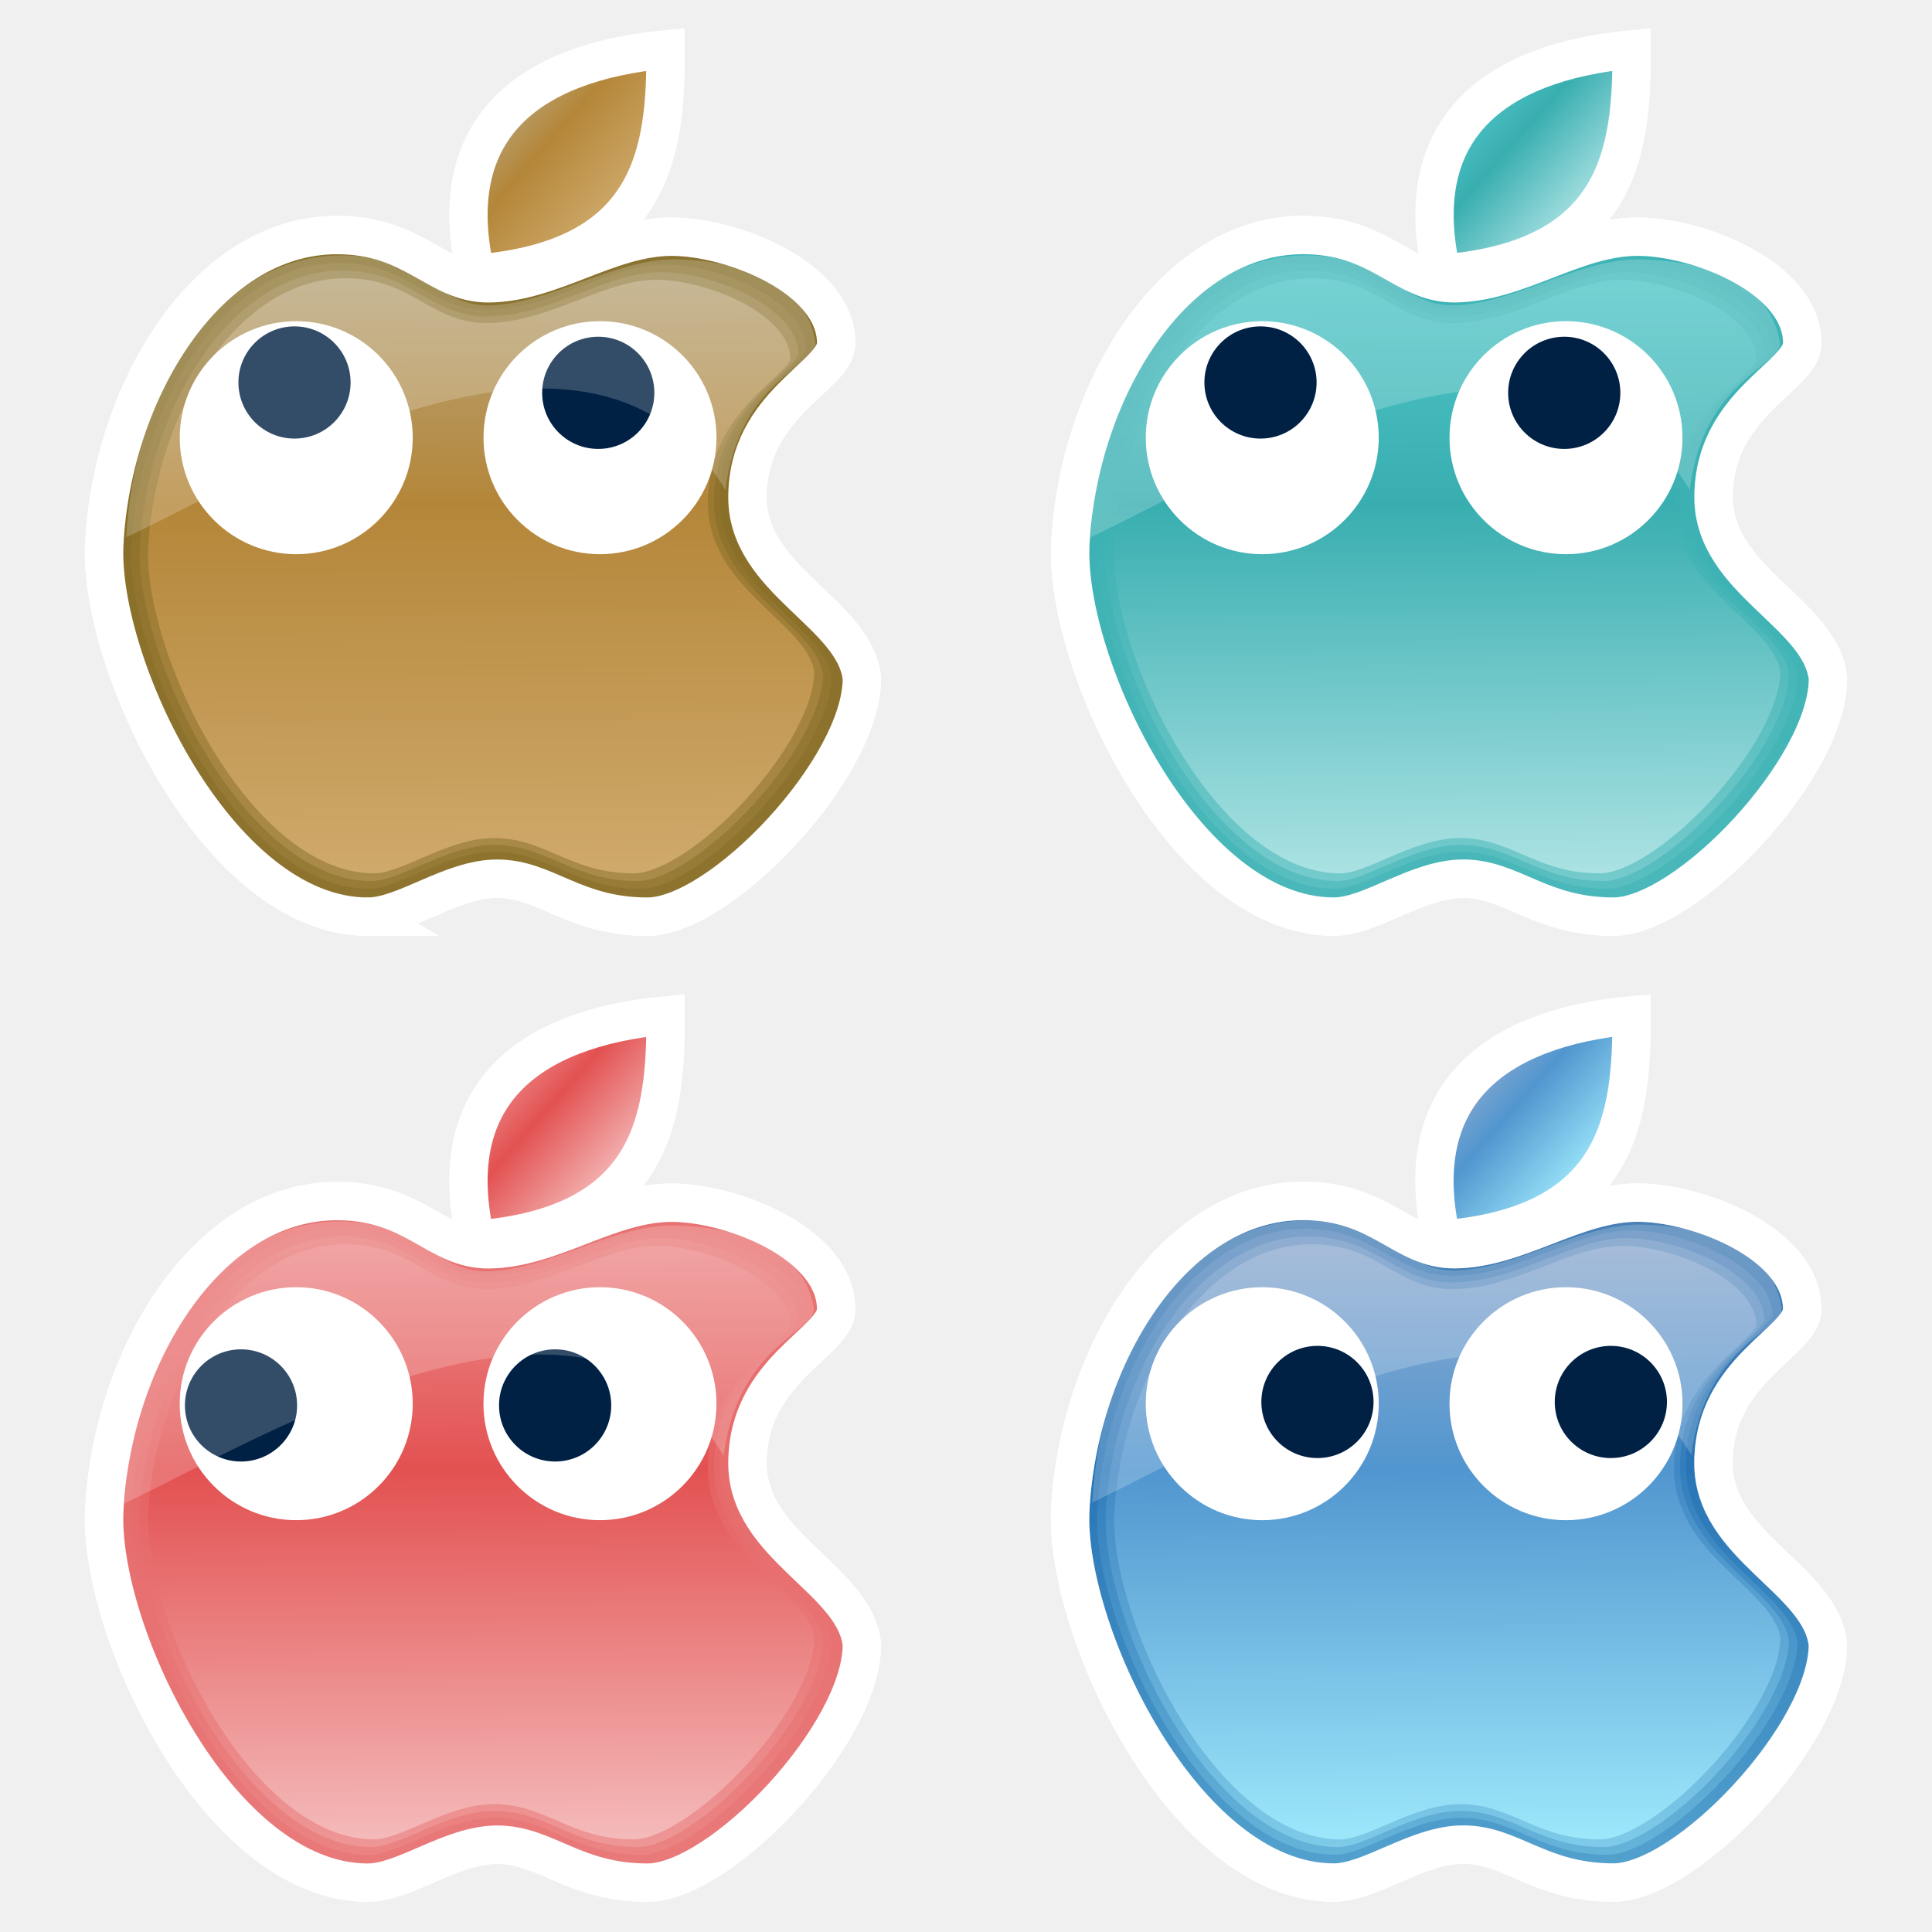
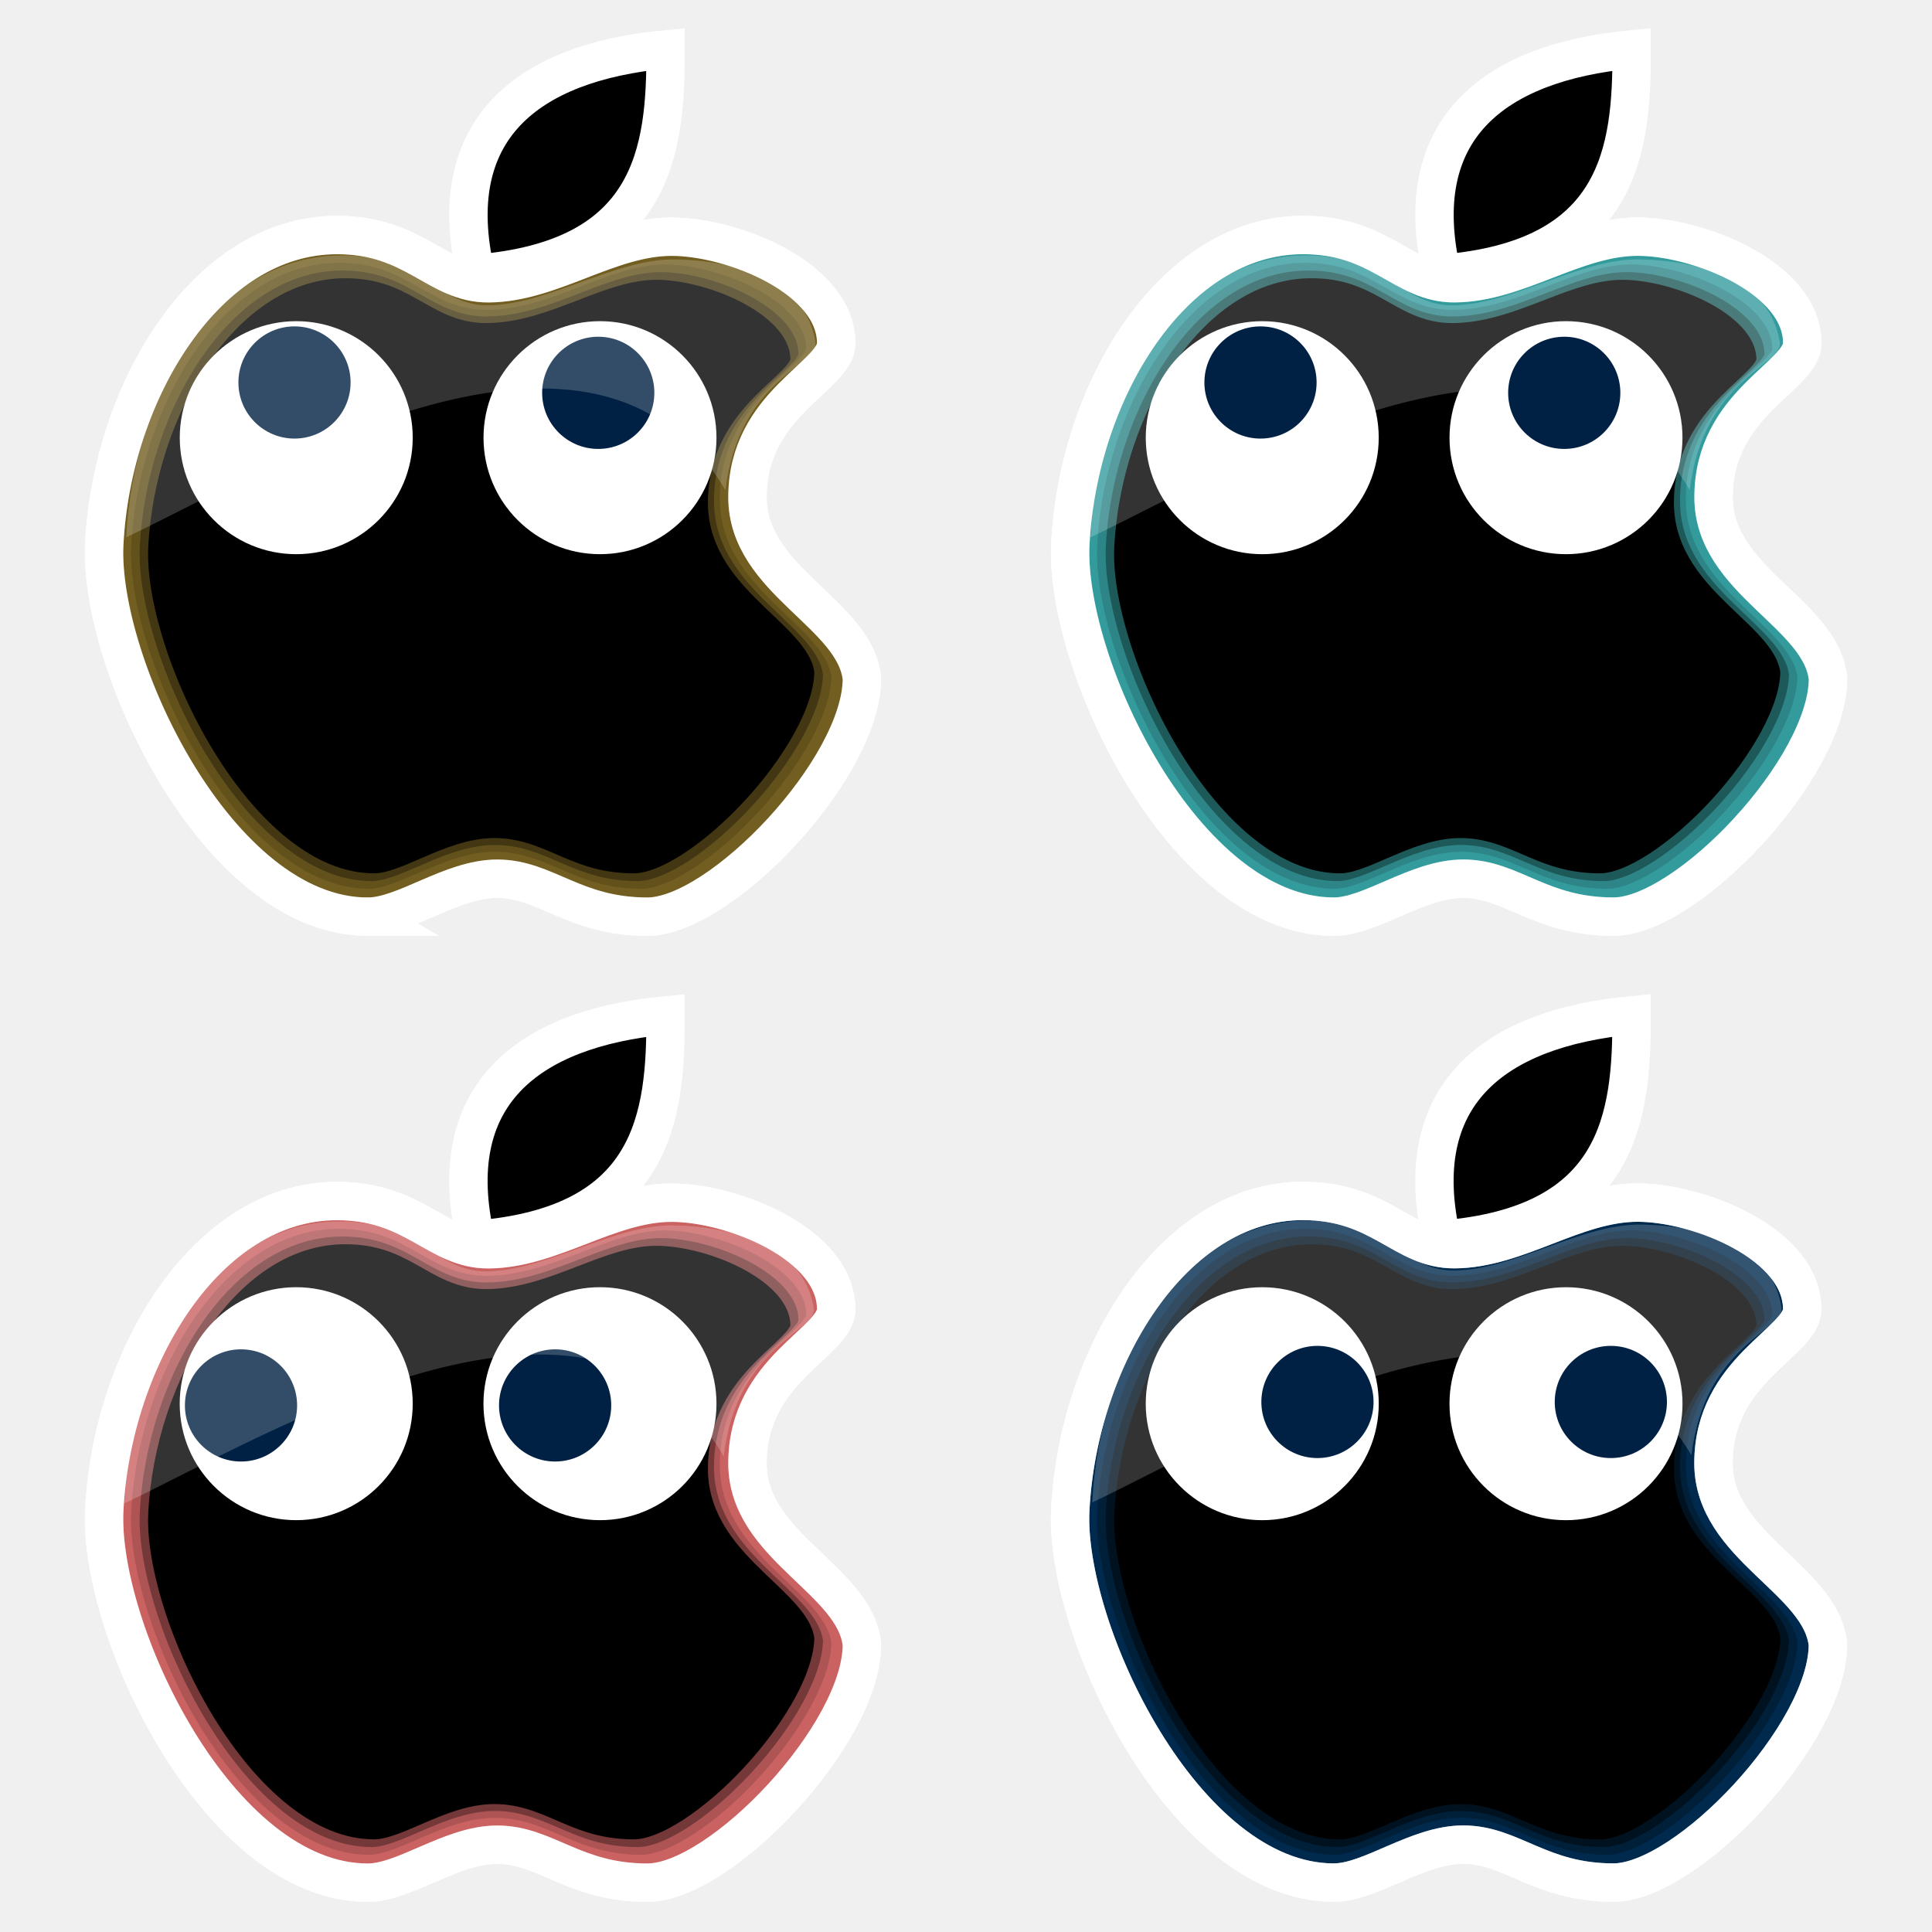
<svg xmlns="http://www.w3.org/2000/svg" xmlns:xlink="http://www.w3.org/1999/xlink" height="64" width="64" version="1.1">
  <defs>
    <linearGradient id="linearGradient4300">
-       <stop stop-color="#b8a57a" offset="0" />
-       <stop stop-color="#b48639" offset="0.357" />
-       <stop stop-color="#d2ad70" offset="1" />
+       <stop stop-colorF="#b8a57a" offset="0" />
+       <stop stop-colorF="#b48639" offset="0.357" />
+       <stop stop-colorF="#d2ad70" offset="1" />
    </linearGradient>
    <linearGradient id="linearGradient4210">
-       <stop stop-color="#ed8c8c" offset="0" />
-       <stop stop-color="#e35151" offset="0.357" />
-       <stop stop-color="#f6c4c4" offset="1" />
+       <stop stop-colorF="#ed8c8c" offset="0" />
+       <stop stop-colorF="#e35151" offset="0.357" />
+       <stop stop-colorF="#f6c4c4" offset="1" />
    </linearGradient>
    <linearGradient id="linearGradient4091">
-       <stop stop-color="#52c6c8" offset="0" />
-       <stop stop-color="#38aeb0" offset="0.357" />
-       <stop stop-color="#b6e7e8" offset="1" />
+       <stop stop-colorF="#52c6c8" offset="0" />
+       <stop stop-colorF="#38aeb0" offset="0.357" />
+       <stop stop-colorF="#b6e7e8" offset="1" />
    </linearGradient>
    <linearGradient id="linearGradient3884">
-       <stop stop-color="#8fabd0" offset="0" />
-       <stop stop-color="#5196cf" offset="0.357" />
-       <stop stop-color="#a4efff" offset="1" />
+       <stop stop-colorF="#8fabd0" offset="0" />
+       <stop stop-colorF="#5196cf" offset="0.357" />
+       <stop stop-colorF="#a4efff" offset="1" />
    </linearGradient>
    <linearGradient id="linearGradient4104" y2="-67.878" xlink:href="#linearGradient4091" gradientUnits="userSpaceOnUse" x2="704.26" gradientTransform="translate(-565.7054,242.6335)" y1="-100.7" x1="704.05" />
    <linearGradient id="linearGradient4106" y2="-103.58" xlink:href="#linearGradient4091" gradientUnits="userSpaceOnUse" x2="711.57" gradientTransform="translate(-565.7054,242.6335)" y1="-109.34" x1="705.05" />
    <linearGradient id="linearGradient4108" y2="-67.878" xlink:href="#linearGradient3884" gradientUnits="userSpaceOnUse" x2="704.26" gradientTransform="translate(-627.2593,243.3966)" y1="-100.7" x1="704.05" />
    <linearGradient id="linearGradient4110" y2="-103.58" xlink:href="#linearGradient3884" gradientUnits="userSpaceOnUse" x2="711.57" gradientTransform="translate(-627.2593,243.3966)" y1="-109.34" x1="705.05" />
    <linearGradient id="linearGradient4112" y2="-67.878" xlink:href="#linearGradient4210" gradientUnits="userSpaceOnUse" x2="704.26" gradientTransform="translate(-602.4311,282.2018)" y1="-100.7" x1="704.05" />
    <linearGradient id="linearGradient4114" y2="-103.58" xlink:href="#linearGradient4210" gradientUnits="userSpaceOnUse" x2="711.57" gradientTransform="translate(-602.4311,282.2018)" y1="-109.34" x1="705.05" />
    <linearGradient id="linearGradient4116" y2="-67.878" xlink:href="#linearGradient4300" gradientUnits="userSpaceOnUse" x2="704.26" gradientTransform="translate(-672.0282,282.2018)" y1="-100.7" x1="704.05" />
    <linearGradient id="linearGradient4118" y2="-103.58" xlink:href="#linearGradient4300" gradientUnits="userSpaceOnUse" x2="711.57" gradientTransform="translate(-672.0282,282.2018)" y1="-109.34" x1="705.05" />
  </defs>
  <g transform="translate(2.811501,0)">
    <g transform="matrix(0.6357433,0,0,0.6357433,-43.03087,-80.9917)">
      <path stroke-linejoin="miter" d="m132.77,175.16c-7.84,0-14.049-13.237-13.734-19.423,0.405-7.942,5.332-16.095,12.121-16.095,4.083,0,5.218,2.533,7.907,2.514,3.279-0.022,6.253-2.428,9.532-2.428,3.181,0,8.577,2.148,8.577,5.553,0,1.73-4.623,3.14-4.623,8.026,0,4.352,5.61,6.047,5.963,9.441,0,4.674-7.352,12.411-11.176,12.411-3.825,0-5.301-1.978-7.824-1.978-2.4,0-4.822,1.978-6.745,1.978z" stroke="#FFF" stroke-linecap="butt" stroke-width="2" fill="url(#linearGradient4104)" />
      <g stroke-linejoin="miter" transform="translate(-320.6264,171.8187)" stroke="#3cb2b4" stroke-linecap="butt" stroke-width="2" fill="none">
        <path opacity="0.5" d="m453.59,2.488c-7.466,0-13.379-12.602-13.078-18.491,0.386-7.561,5.078-15.323,11.543-15.323,3.888,0,4.968,2.411,7.53,2.394,3.122-0.021,5.955-2.312,9.077-2.312,3.029,0,8.168,2.045,8.168,5.287,0,1.647-4.402,2.989-4.402,7.641,0,4.143,5.342,5.757,5.679,8.988,0,4.449-7.001,11.816-10.643,11.816-3.642,0-5.048-1.883-7.45-1.883-2.285,0-4.592,1.883-6.423,1.883z" />
        <path opacity="0.5" d="m453.45,2.89c-7.643,0-13.695-12.902-13.388-18.931,0.395-7.741,5.198-15.688,11.816-15.688,3.98,0,5.086,2.469,7.708,2.451,3.196-0.021,6.096-2.367,9.292-2.367,3.101,0,8.361,2.093,8.361,5.413,0,1.686-4.506,3.061-4.506,7.823,0,4.242,5.469,5.894,5.813,9.202,0,4.555-7.167,12.097-10.895,12.097s-5.168-1.928-7.627-1.928c-2.339,0-4.7,1.928-6.575,1.928z" />
        <path opacity="0.5" d="m453.72,2.085c-7.29,0-13.062-12.302-12.769-18.051,0.377-7.381,4.957-14.958,11.27-14.958,3.796,0,4.851,2.354,7.352,2.337,3.048-0.021,5.814-2.256,8.863-2.256,2.958,0,7.974,1.996,7.974,5.161,0,1.607-4.298,2.918-4.298,7.459,0,4.045,5.216,5.62,5.544,8.774,0,4.343-6.835,11.534-10.391,11.534s-4.929-1.839-7.274-1.839c-2.231,0-4.483,1.839-6.271,1.839z" />
      </g>
      <path stroke-linejoin="miter" d="m132.77,175.16c-7.84,0-14.049-13.237-13.734-19.423,0.405-7.942,5.332-16.095,12.121-16.095,4.083,0,5.218,2.533,7.907,2.514,3.279-0.022,6.253-2.428,9.532-2.428,3.181,0,8.577,2.148,8.577,5.553,0,1.73-4.623,3.14-4.623,8.026,0,4.352,5.61,6.047,5.963,9.441,0,4.674-7.352,12.411-11.176,12.411-3.825,0-5.301-1.978-7.824-1.978-2.4,0-4.822,1.978-6.745,1.978z" stroke="#FFF" stroke-linecap="butt" stroke-width="2" fill="none" />
      <path stroke-linejoin="miter" d="m138.39,141.66c9.266-0.741,9.917-6.363,9.892-11.691-7.231,0.682-11.632,4.191-9.892,11.691z" stroke="#FFF" stroke-linecap="butt" stroke-width="2" fill="url(#linearGradient4106)" />
      <path d="m120.09,155.39c0.389-7.624,4.737-14.688,11.255-14.688,3.92,0,5.009,2.622,7.591,2.605,3.148-0.021,6.64-2.454,9.787-2.394,3.104,0.059,6.776,1.06,7.28,4.314,0.188,1.215-3.991,1.893-4.692,7.705-6.812-11.495-23.447-1.235-31.22,2.459z" fill-opacity="0.203" fill="#FFF" />
      <g transform="matrix(0,-1,1,0,247.4079,1072.591)" fill-rule="nonzero">
        <path d="m701.35-89.237c0,2.384-1.933,4.316-4.317,4.316s-4.317-1.933-4.317-4.316c0-2.384,1.933-4.316,4.317-4.316s4.317,1.933,4.317,4.316z" transform="matrix(1.40625,0,0,1.40625,-57.81485,7.116045)" fill="#FFF" />
        <path d="m749.82-92.52c0,1.614-1.308,2.923-2.923,2.923-1.614,0-2.923-1.308-2.923-2.923,0-1.614,1.308-2.923,2.923-2.923,1.614,0,2.923,1.308,2.923,2.923z" transform="translate(178.3671,-25.94421)" fill="#002144" />
      </g>
      <g transform="matrix(0,-1,1,0,263.2352,1088.418)" fill-rule="nonzero">
        <path d="m701.35-89.237c0,2.384-1.933,4.316-4.317,4.316s-4.317-1.933-4.317-4.316c0-2.384,1.933-4.316,4.317-4.316s4.317,1.933,4.317,4.316z" transform="matrix(1.40625,0,0,1.40625,-41.98751,7.116045)" fill="#FFF" />
        <path d="m749.82-92.52c0,1.614-1.308,2.923-2.923,2.923-1.614,0-2.923-1.308-2.923-2.923,0-1.614,1.308-2.923,2.923-2.923,1.614,0,2.923,1.308,2.923,2.923z" transform="translate(193.6549,-25.94421)" fill="#002144" />
      </g>
    </g>
    <g transform="matrix(0.6357433,0,0,0.6357433,-3.898392,-49.47681)">
      <path stroke-linejoin="miter" d="m71.212,175.92c-7.84,0-14.049-13.237-13.734-19.423,0.405-7.942,5.332-16.095,12.121-16.095,4.083,0,5.218,2.533,7.907,2.514,3.279-0.022,6.253-2.428,9.532-2.428,3.181,0,8.577,2.148,8.577,5.553,0,1.73-4.623,3.14-4.623,8.026,0,4.352,5.61,6.047,5.963,9.441,0,4.674-7.352,12.411-11.176,12.411-3.825,0-5.301-1.978-7.824-1.978-2.4,0-4.822,1.978-6.745,1.978z" stroke="#FFF" stroke-linecap="butt" stroke-width="2" fill="url(#linearGradient4108)" />
      <path opacity="0.5" stroke-linejoin="miter" d="m71.408,175.07c-7.466,0-13.379-12.602-13.078-18.491,0.386-7.561,5.078-15.323,11.543-15.323,3.888,0,4.968,2.411,7.53,2.394,3.122-0.021,5.955-2.312,9.077-2.312,3.029,0,8.168,2.045,8.168,5.287,0,1.647-4.402,2.989-4.402,7.641,0,4.143,5.342,5.757,5.679,8.988,0,4.449-7.001,11.816-10.643,11.816-3.642,0-5.048-1.883-7.45-1.883-2.285,0-4.592,1.883-6.423,1.883z" stroke-opacity="0.407" stroke="#00559f" stroke-linecap="butt" stroke-width="2" fill="none" />
      <path opacity="0.5" stroke-linejoin="miter" d="m71.273,175.47c-7.643,0-13.695-12.902-13.388-18.931,0.395-7.741,5.198-15.688,11.816-15.688,3.98,0,5.086,2.469,7.708,2.451,3.196-0.021,6.096-2.367,9.292-2.367,3.101,0,8.361,2.093,8.361,5.413,0,1.686-4.506,3.061-4.506,7.823,0,4.242,5.469,5.894,5.813,9.202,0,4.555-7.167,12.097-10.895,12.097s-5.168-1.928-7.627-1.928c-2.339,0-4.7,1.928-6.575,1.928z" stroke-opacity="0.407" stroke="#00559f" stroke-linecap="butt" stroke-width="2" fill="none" />
      <path opacity="0.5" stroke-linejoin="miter" d="m71.544,174.67c-7.29,0-13.062-12.302-12.769-18.051,0.377-7.381,4.957-14.958,11.27-14.958,3.796,0,4.851,2.354,7.352,2.337,3.048-0.021,5.814-2.256,8.863-2.256,2.958,0,7.974,1.996,7.974,5.161,0,1.607-4.298,2.918-4.298,7.459,0,4.045,5.216,5.62,5.544,8.774,0,4.343-6.835,11.534-10.391,11.534s-4.929-1.839-7.274-1.839c-2.231,0-4.483,1.839-6.271,1.839z" stroke-opacity="0.407" stroke="#00559f" stroke-linecap="butt" stroke-width="2" fill="none" />
      <path stroke-linejoin="miter" d="m71.212,175.92c-7.84,0-14.049-13.237-13.734-19.423,0.405-7.942,5.332-16.095,12.121-16.095,4.083,0,5.218,2.533,7.907,2.514,3.279-0.022,6.253-2.428,9.532-2.428,3.181,0,8.577,2.148,8.577,5.553,0,1.73-4.623,3.14-4.623,8.026,0,4.352,5.61,6.047,5.963,9.441,0,4.674-7.352,12.411-11.176,12.411-3.825,0-5.301-1.978-7.824-1.978-2.4,0-4.822,1.978-6.745,1.978z" stroke="#FFF" stroke-linecap="butt" stroke-width="2" fill="none" />
      <path stroke-linejoin="miter" d="m76.832,142.42c9.266-0.741,9.917-6.363,9.892-11.691-7.231,0.682-11.632,4.191-9.892,11.691z" stroke="#FFF" stroke-linecap="butt" stroke-width="2" fill="url(#linearGradient4110)" />
      <path d="m58.623,156.11c0.389-7.624,4.737-14.688,11.255-14.688,3.92,0,5.009,2.622,7.591,2.605,3.148-0.021,6.64-2.454,9.787-2.394,3.104,0.059,6.776,1.06,7.28,4.314,0.188,1.215-3.991,1.893-4.692,7.705-6.812-11.495-23.447-1.235-31.22,2.459z" fill-opacity="0.203" fill="#FFF" />
      <g fill-rule="nonzero" transform="translate(-854.907,269.3408)">
        <path d="m701.35-89.237c0,2.384-1.933,4.316-4.317,4.316s-4.317-1.933-4.317-4.316c0-2.384,1.933-4.316,4.317-4.316s4.317,1.933,4.317,4.316z" transform="matrix(1.40625,0,0,1.40625,-57.81485,7.116045)" fill="#FFF" />
        <path d="m749.82-92.52c0,1.614-1.308,2.923-2.923,2.923-1.614,0-2.923-1.308-2.923-2.923,0-1.614,1.308-2.923,2.923-2.923,1.614,0,2.923,1.308,2.923,2.923z" transform="translate(178.3671,-25.94421)" fill="#002144" />
        <path d="m701.35-89.237c0,2.384-1.933,4.316-4.317,4.316s-4.317-1.933-4.317-4.316c0-2.384,1.933-4.316,4.317-4.316s4.317,1.933,4.317,4.316z" transform="matrix(1.40625,0,0,1.40625,-41.98751,7.116045)" fill="#FFF" />
        <path d="m749.82-92.52c0,1.614-1.308,2.923-2.923,2.923-1.614,0-2.923-1.308-2.923-2.923,0-1.614,1.308-2.923,2.923-2.923,1.614,0,2.923,1.308,2.923,2.923z" transform="translate(193.6549,-25.94421)" fill="#002144" />
      </g>
    </g>
  </g>
  <g transform="translate(0.8115003,0)">
    <g transform="matrix(0.6357434,0,0,0.6357434,-49.68274,-74.14704)">
      <path stroke-linejoin="miter" d="m96.04,214.73c-7.84,0-14.049-13.237-13.734-19.423,0.405-7.942,5.332-16.095,12.121-16.095,4.083,0,5.218,2.533,7.907,2.514,3.279-0.022,6.253-2.428,9.532-2.428,3.181,0,8.577,2.148,8.577,5.553,0,1.73-4.623,3.14-4.623,8.026,0,4.352,5.61,6.047,5.963,9.441,0,4.674-7.352,12.411-11.176,12.411-3.825,0-5.301-1.978-7.824-1.978-2.4,0-4.822,1.978-6.745,1.978z" stroke="#FFF" stroke-linecap="butt" stroke-width="2" fill="url(#linearGradient4112)" />
      <g stroke-linejoin="miter" transform="translate(-357.3522,211.3871)" stroke="#e86f6f" stroke-linecap="butt" stroke-width="2" fill="none">
        <path opacity="0.5" d="m453.59,2.488c-7.466,0-13.379-12.602-13.078-18.491,0.386-7.561,5.078-15.323,11.543-15.323,3.888,0,4.968,2.411,7.53,2.394,3.122-0.021,5.955-2.312,9.077-2.312,3.029,0,8.168,2.045,8.168,5.287,0,1.647-4.402,2.989-4.402,7.641,0,4.143,5.342,5.757,5.679,8.988,0,4.449-7.001,11.816-10.643,11.816-3.642,0-5.048-1.883-7.45-1.883-2.285,0-4.592,1.883-6.423,1.883z" />
        <path opacity="0.5" d="m453.45,2.89c-7.643,0-13.695-12.902-13.388-18.931,0.395-7.741,5.198-15.688,11.816-15.688,3.98,0,5.086,2.469,7.708,2.451,3.196-0.021,6.096-2.367,9.292-2.367,3.101,0,8.361,2.093,8.361,5.413,0,1.686-4.506,3.061-4.506,7.823,0,4.242,5.469,5.894,5.813,9.202,0,4.555-7.167,12.097-10.895,12.097s-5.168-1.928-7.627-1.928c-2.339,0-4.7,1.928-6.575,1.928z" />
        <path opacity="0.5" d="m453.72,2.085c-7.29,0-13.062-12.302-12.769-18.051,0.377-7.381,4.957-14.958,11.27-14.958,3.796,0,4.851,2.354,7.352,2.337,3.048-0.021,5.814-2.256,8.863-2.256,2.958,0,7.974,1.996,7.974,5.161,0,1.607-4.298,2.918-4.298,7.459,0,4.045,5.216,5.62,5.544,8.774,0,4.343-6.835,11.534-10.391,11.534s-4.929-1.839-7.274-1.839c-2.231,0-4.483,1.839-6.271,1.839z" />
      </g>
      <path stroke-linejoin="miter" d="m96.04,214.73c-7.84,0-14.049-13.237-13.734-19.423,0.405-7.942,5.332-16.095,12.121-16.095,4.083,0,5.218,2.533,7.907,2.514,3.279-0.022,6.253-2.428,9.532-2.428,3.181,0,8.577,2.148,8.577,5.553,0,1.73-4.623,3.14-4.623,8.026,0,4.352,5.61,6.047,5.963,9.441,0,4.674-7.352,12.411-11.176,12.411-3.825,0-5.301-1.978-7.824-1.978-2.4,0-4.822,1.978-6.745,1.978z" stroke="#FFF" stroke-linecap="butt" stroke-width="2" fill="none" />
      <path stroke-linejoin="miter" d="m101.66,181.23c9.266-0.741,9.917-6.363,9.892-11.691-7.231,0.682-11.632,4.191-9.892,11.691z" stroke="#FFF" stroke-linecap="butt" stroke-width="2" fill="url(#linearGradient4114)" />
      <g fill-rule="nonzero" transform="matrix(-1,0,0,-1,1014.695,71.39789)">
        <path d="m701.35-89.237c0,2.384-1.933,4.316-4.317,4.316s-4.317-1.933-4.317-4.316c0-2.384,1.933-4.316,4.317-4.316s4.317,1.933,4.317,4.316z" transform="matrix(1.40625,0,0,1.40625,-57.81485,7.116045)" fill="#FFF" />
        <path d="m749.82-92.52c0,1.614-1.308,2.923-2.923,2.923-1.614,0-2.923-1.308-2.923-2.923,0-1.614,1.308-2.923,2.923-2.923,1.614,0,2.923,1.308,2.923,2.923z" transform="translate(178.3671,-25.94421)" fill="#002144" />
      </g>
      <g fill-rule="nonzero" transform="matrix(-1,0,0,-1,1046.35,71.39795)">
        <path d="m701.35-89.237c0,2.384-1.933,4.316-4.317,4.316s-4.317-1.933-4.317-4.316c0-2.384,1.933-4.316,4.317-4.316s4.317,1.933,4.317,4.316z" transform="matrix(1.40625,0,0,1.40625,-41.98751,7.116045)" fill="#FFF" />
        <path d="m749.82-92.52c0,1.614-1.308,2.923-2.923,2.923-1.614,0-2.923-1.308-2.923-2.923,0-1.614,1.308-2.923,2.923-2.923,1.614,0,2.923,1.308,2.923,2.923z" transform="translate(193.6549,-25.94421)" fill="#002144" />
      </g>
      <path d="m83.361,194.96c0.389-7.624,4.737-14.688,11.255-14.688,3.92,0,5.009,2.622,7.591,2.605,3.148-0.021,6.64-2.454,9.787-2.394,3.104,0.059,6.776,1.06,7.28,4.314,0.188,1.215-3.991,1.893-4.692,7.705-6.812-11.495-23.447-1.235-31.22,2.459z" fill-opacity="0.203" fill="#FFF" />
    </g>
    <g transform="matrix(0.6357433,0,0,0.6357433,-5.436839,-106.147)">
      <path stroke-linejoin="miter" d="m26.443,214.73c-7.84,0-14.049-13.237-13.734-19.423,0.405-7.942,5.332-16.095,12.121-16.095,4.083,0,5.218,2.533,7.907,2.514,3.279-0.022,6.253-2.428,9.532-2.428,3.181,0,8.577,2.148,8.577,5.553,0,1.73-4.623,3.14-4.623,8.026,0,4.352,5.61,6.047,5.963,9.441,0,4.674-7.352,12.411-11.176,12.411-3.825,0-5.301-1.978-7.824-1.978-2.4,0-4.822,1.978-6.745,1.978z" stroke="#FFF" stroke-linecap="butt" stroke-width="2" fill="url(#linearGradient4116)" />
      <g stroke-linejoin="miter" transform="translate(-426.9493,211.3871)" stroke="#846c26" stroke-linecap="butt" stroke-width="2" fill="none">
        <path opacity="0.5" d="m453.59,2.488c-7.466,0-13.379-12.602-13.078-18.491,0.386-7.561,5.078-15.323,11.543-15.323,3.888,0,4.968,2.411,7.53,2.394,3.122-0.021,5.955-2.312,9.077-2.312,3.029,0,8.168,2.045,8.168,5.287,0,1.647-4.402,2.989-4.402,7.641,0,4.143,5.342,5.757,5.679,8.988,0,4.449-7.001,11.816-10.643,11.816-3.642,0-5.048-1.883-7.45-1.883-2.285,0-4.592,1.883-6.423,1.883z" />
        <path opacity="0.5" d="m453.45,2.89c-7.643,0-13.695-12.902-13.388-18.931,0.395-7.741,5.198-15.688,11.816-15.688,3.98,0,5.086,2.469,7.708,2.451,3.196-0.021,6.096-2.367,9.292-2.367,3.101,0,8.361,2.093,8.361,5.413,0,1.686-4.506,3.061-4.506,7.823,0,4.242,5.469,5.894,5.813,9.202,0,4.555-7.167,12.097-10.895,12.097s-5.168-1.928-7.627-1.928c-2.339,0-4.7,1.928-6.575,1.928z" />
        <path opacity="0.5" d="m453.72,2.085c-7.29,0-13.062-12.302-12.769-18.051,0.377-7.381,4.957-14.958,11.27-14.958,3.796,0,4.851,2.354,7.352,2.337,3.048-0.021,5.814-2.256,8.863-2.256,2.958,0,7.974,1.996,7.974,5.161,0,1.607-4.298,2.918-4.298,7.459,0,4.045,5.216,5.62,5.544,8.774,0,4.343-6.835,11.534-10.391,11.534s-4.929-1.839-7.274-1.839c-2.231,0-4.483,1.839-6.271,1.839z" />
      </g>
      <path stroke-linejoin="miter" d="m26.443,214.73c-7.84,0-14.049-13.237-13.734-19.423,0.405-7.942,5.332-16.095,12.121-16.095,4.083,0,5.218,2.533,7.907,2.514,3.279-0.022,6.253-2.428,9.532-2.428,3.181,0,8.577,2.148,8.577,5.553,0,1.73-4.623,3.14-4.623,8.026,0,4.352,5.61,6.047,5.963,9.441,0,4.674-7.352,12.411-11.176,12.411-3.825,0-5.301-1.978-7.824-1.978-2.4,0-4.822,1.978-6.745,1.978z" stroke="#FFF" stroke-linecap="butt" stroke-width="2" fill="none" />
      <path stroke-linejoin="miter" d="m32.064,181.23c9.266-0.741,9.917-6.363,9.892-11.691-7.231,0.682-11.632,4.191-9.892,11.691z" stroke="#FFF" stroke-linecap="butt" stroke-width="2" fill="url(#linearGradient4118)" />
      <g fill-rule="nonzero" transform="matrix(0,-1,1,0,141.0851,1112.159)">
        <path d="m701.35-89.237c0,2.384-1.933,4.316-4.317,4.316s-4.317-1.933-4.317-4.316c0-2.384,1.933-4.316,4.317-4.316s4.317,1.933,4.317,4.316z" transform="matrix(1.40625,0,0,1.40625,-57.81485,7.116045)" fill="#FFF" />
        <path d="m749.82-92.52c0,1.614-1.308,2.923-2.923,2.923-1.614,0-2.923-1.308-2.923-2.923,0-1.614,1.308-2.923,2.923-2.923,1.614,0,2.923,1.308,2.923,2.923z" transform="translate(178.3671,-25.94421)" fill="#002144" />
      </g>
      <g fill-rule="nonzero" transform="matrix(0,-1,1,0,156.9124,1127.986)">
        <path d="m701.35-89.237c0,2.384-1.933,4.316-4.317,4.316s-4.317-1.933-4.317-4.316c0-2.384,1.933-4.316,4.317-4.316s4.317,1.933,4.317,4.316z" transform="matrix(1.40625,0,0,1.40625,-41.98751,7.116045)" fill="#FFF" />
        <path d="m749.82-92.52c0,1.614-1.308,2.923-2.923,2.923-1.614,0-2.923-1.308-2.923-2.923,0-1.614,1.308-2.923,2.923-2.923,1.614,0,2.923,1.308,2.923,2.923z" transform="translate(193.6549,-25.94421)" fill="#002144" />
      </g>
      <path d="m13.854,194.96c0.389-7.624,4.737-14.688,11.255-14.688,3.92,0,5.009,2.622,7.591,2.605,3.148-0.021,6.64-2.454,9.787-2.394,3.104,0.059,6.776,1.06,7.28,4.314,0.188,1.215-3.991,1.893-4.692,7.705-6.812-11.495-23.447-1.235-31.22,2.459z" fill-opacity="0.203" fill="#FFF" />
    </g>
  </g>
</svg>
